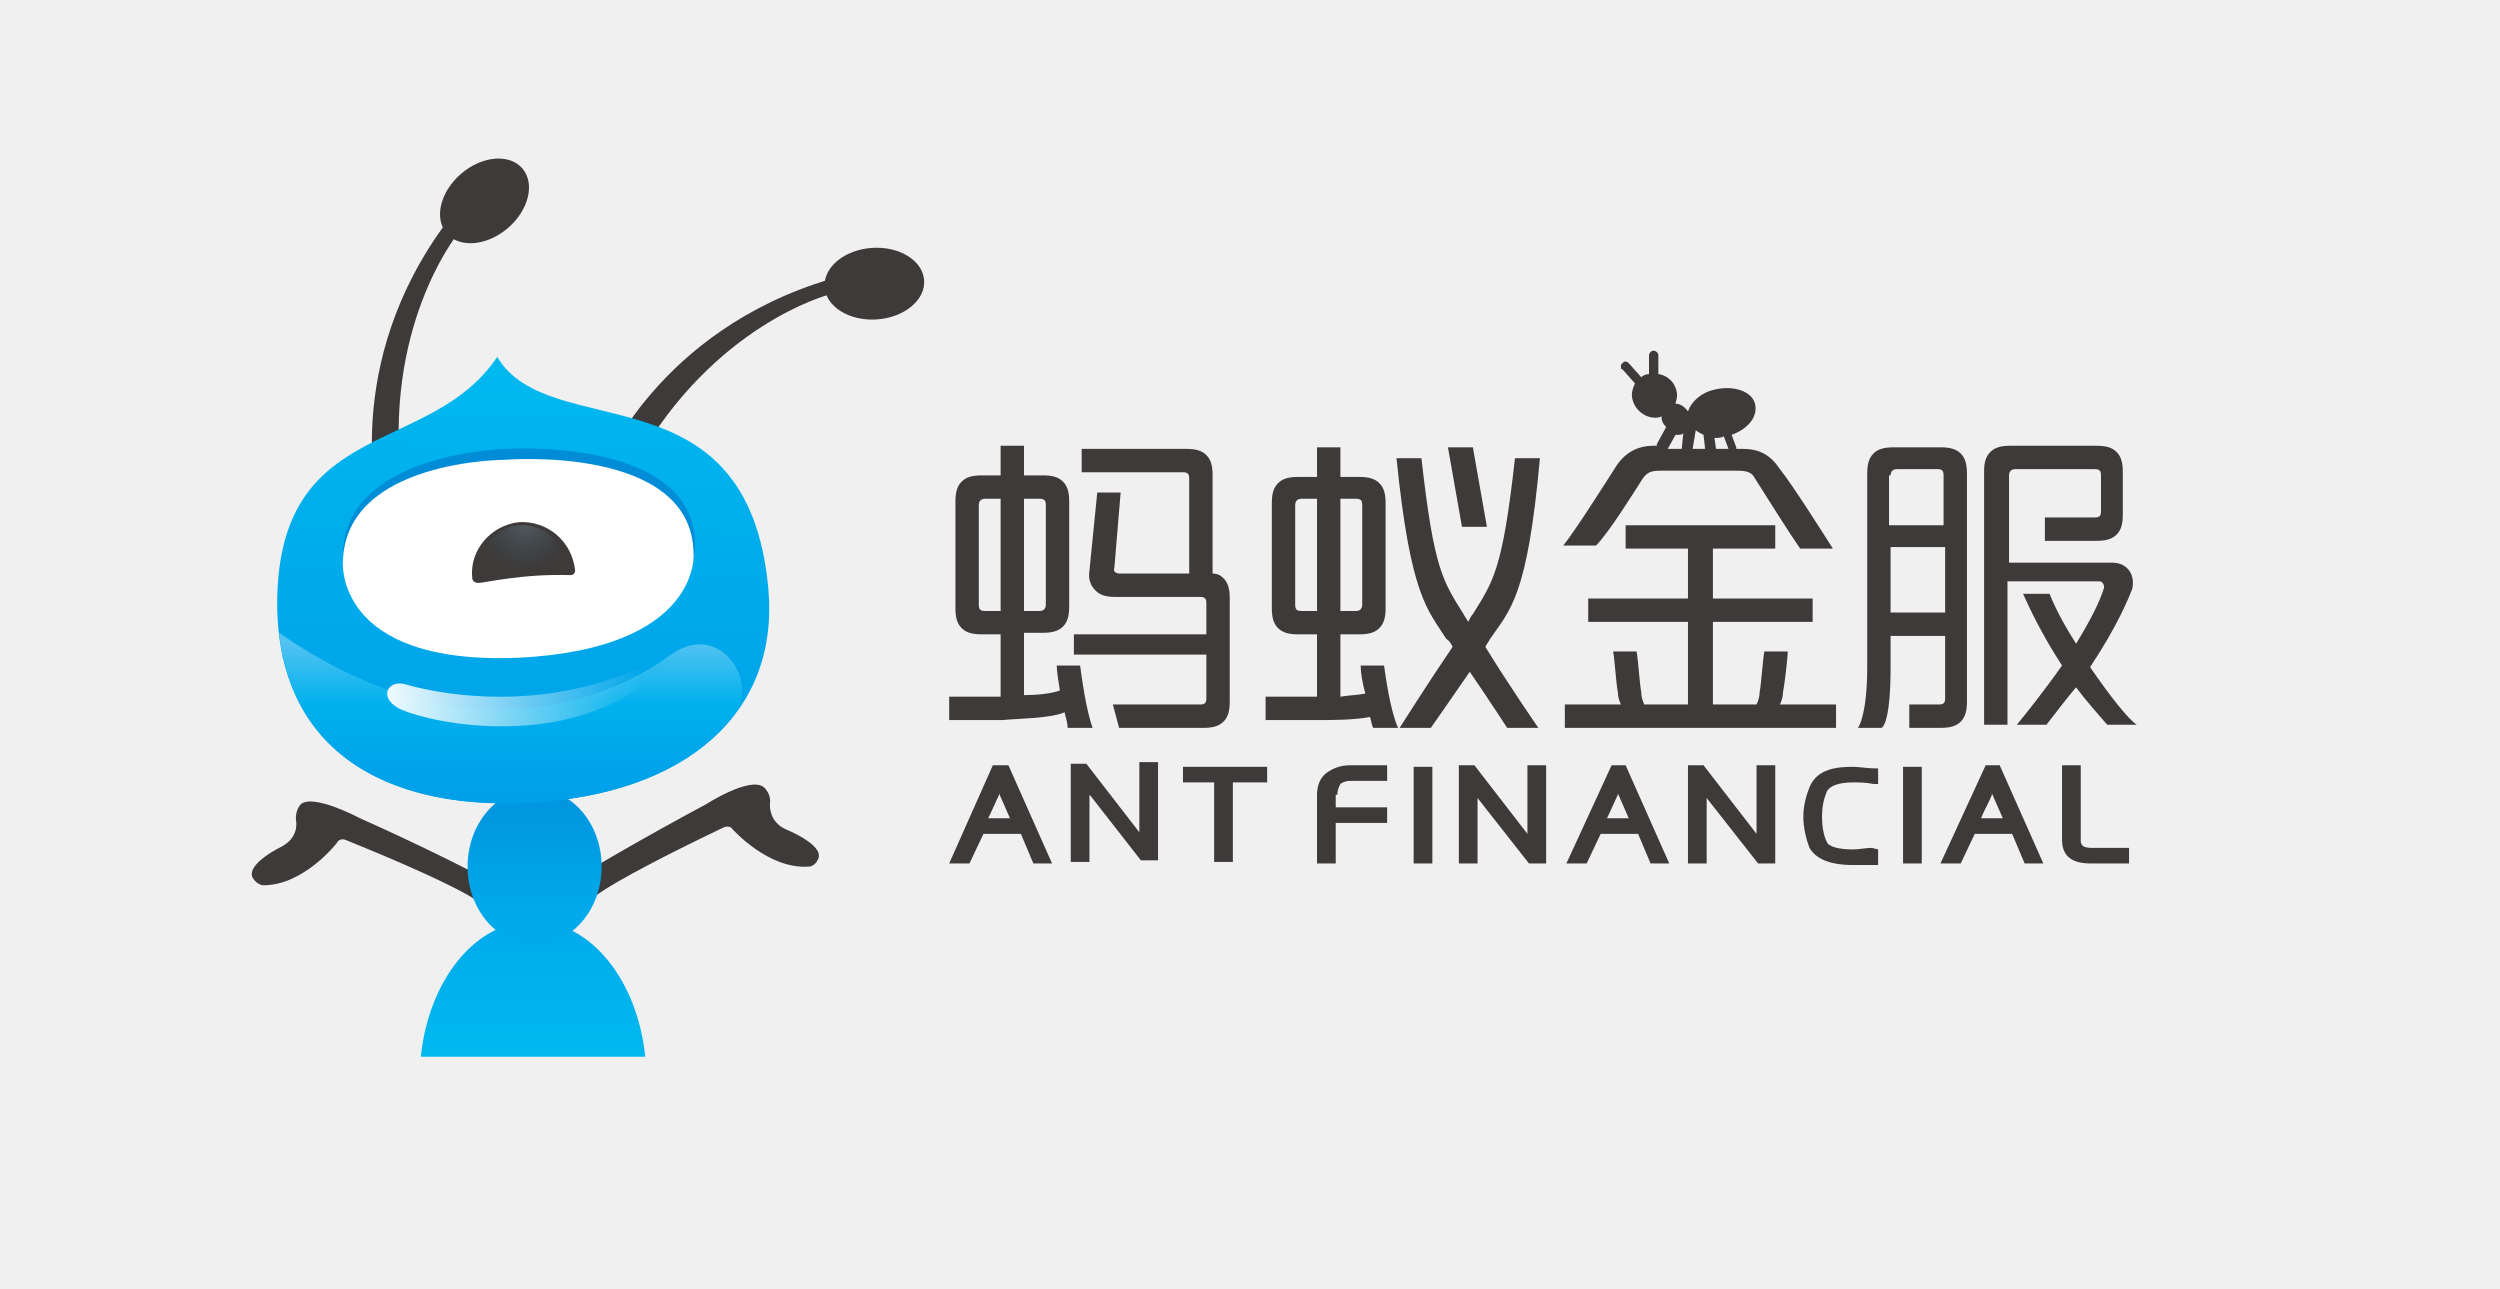
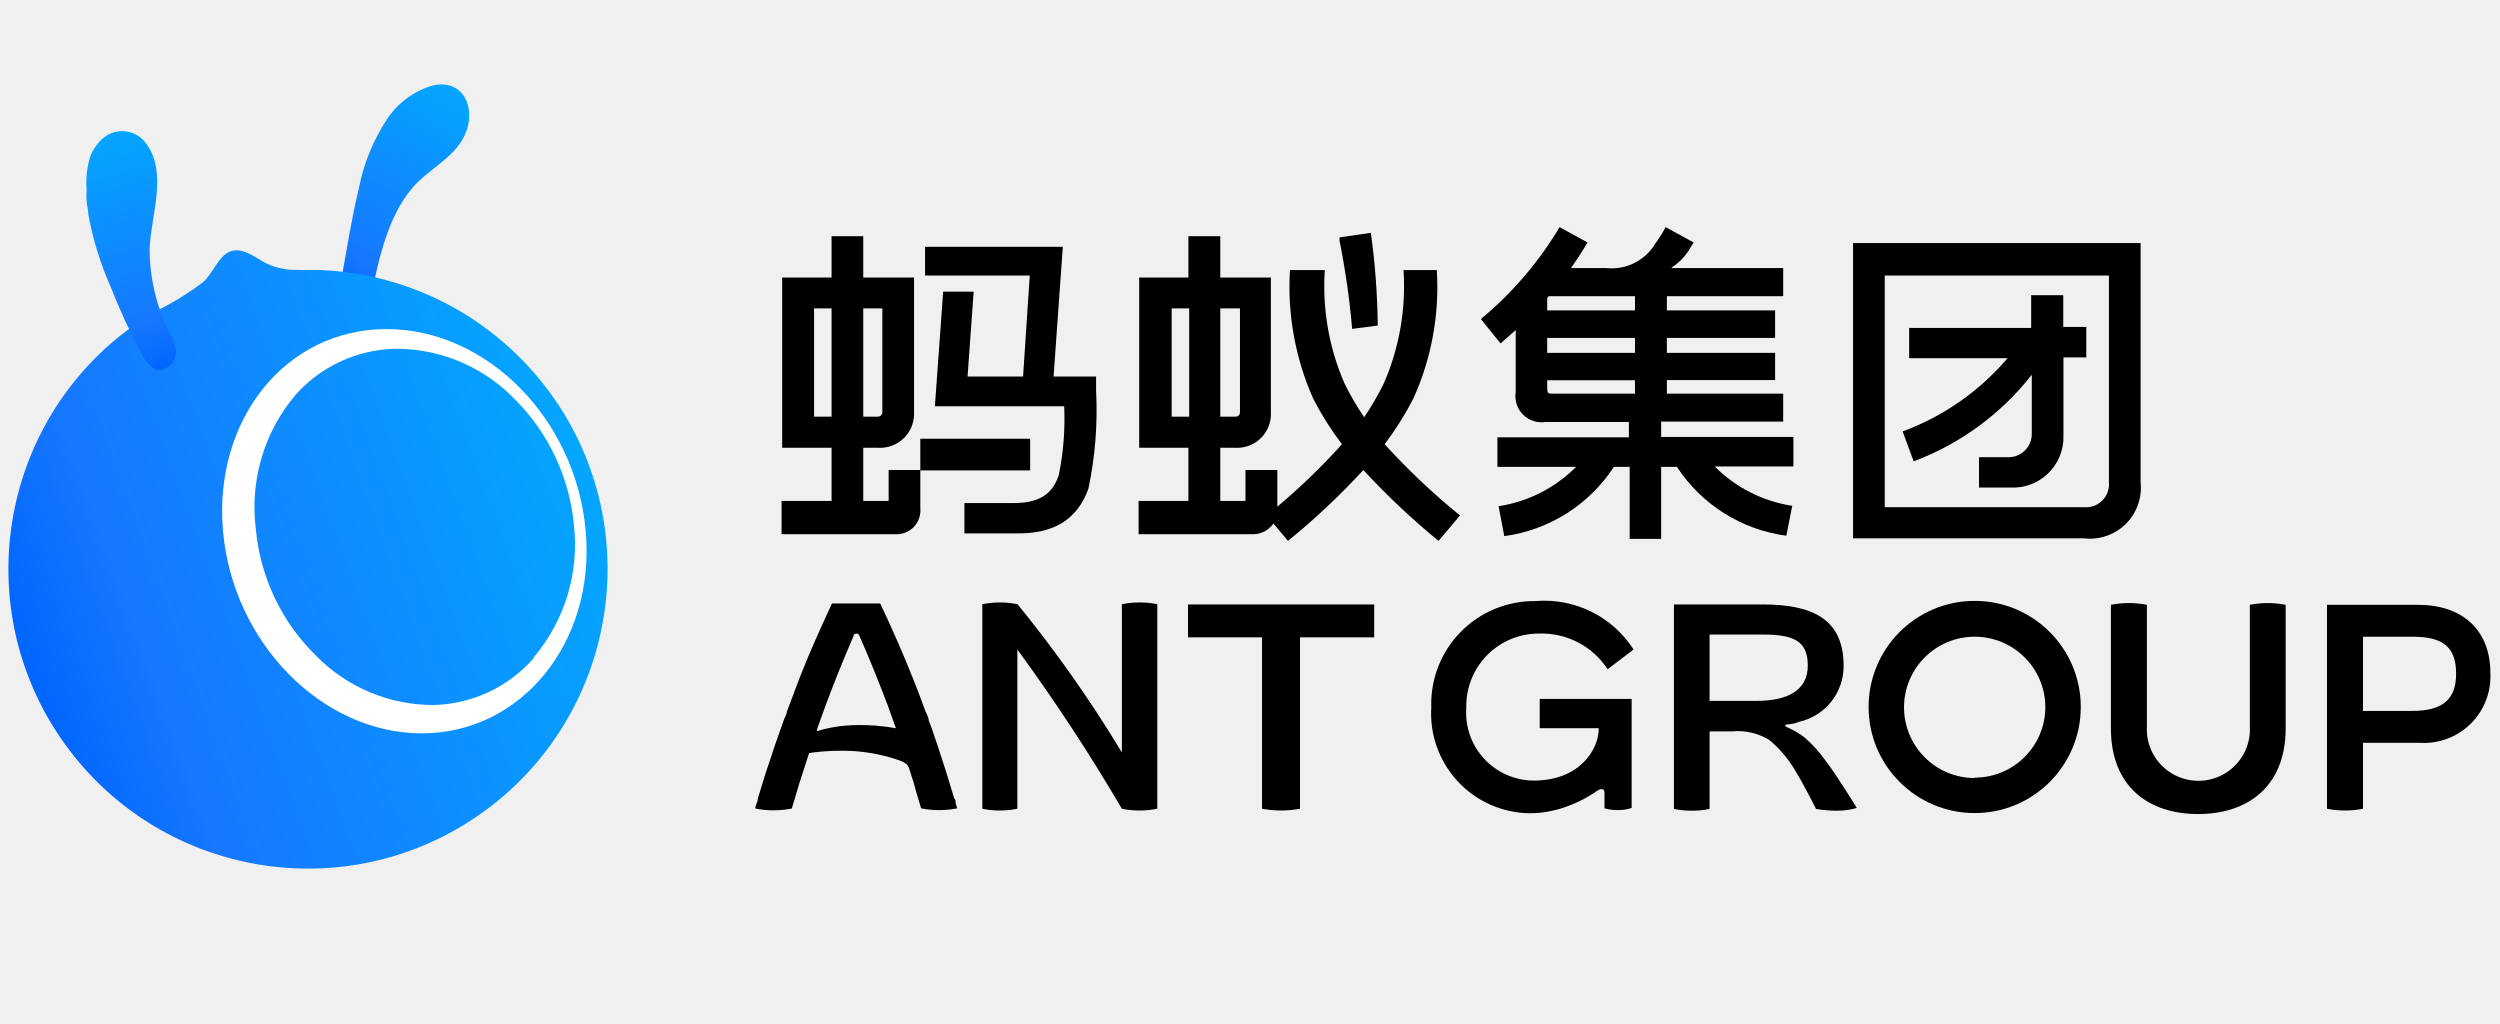
- <svg xmlns="http://www.w3.org/2000/svg" version="1.1" id="图层_1" x="0px" y="0px" viewBox="0 0 160.4 82.7" style="enable-background:new 0 0 160.4 82.7;" xml:space="preserve">
-   <style type="text/css">
- 	.st0{fill:#3E3A39;}
- 	.st1{fill:url(#SVGID_1_);}
- 	.st2{fill:url(#SVGID_2_);}
- 	.st3{fill:url(#SVGID_3_);}
- 	.st4{fill:url(#SVGID_4_);}
- 	.st5{fill:#008CD6;}
- 	.st6{fill:#FFFFFF;}
- 	.st7{fill:url(#SVGID_5_);}
- 	.st8{opacity:0.2;}
- 	.st9{fill:url(#SVGID_6_);}
- </style>
-   <g>
-     <g>
-       <path class="st0" d="M77.4,44.8c0,0.3-0.1,0.4-0.4,0.4h-5.6l0.4,1.5h5.4c0.6,0,1-0.1,1.3-0.4c0.3-0.3,0.4-0.7,0.4-1.3v-6.6    c0-0.6-0.1-1-0.4-1.3c-0.2-0.2-0.4-0.3-0.7-0.3v-6.3c0-0.6-0.1-1-0.4-1.3c-0.3-0.3-0.7-0.4-1.3-0.4h-6.7v1.5h6.5    c0.3,0,0.4,0.1,0.4,0.4v6.1h-4.4c-0.3,0-0.5-0.1-0.4-0.4l0.4-4.8h-1.5l-0.5,5c-0.1,0.6,0.1,1,0.4,1.3c0.3,0.3,0.7,0.4,1.3,0.4H77    c0.3,0,0.4,0.1,0.4,0.4v2h-8.5V42h8.5V44.8z M68.3,45.7c0.1,0.4,0.2,0.7,0.2,1h1.6c-0.4-1.1-0.7-3.2-0.8-4h-1.5    c0,0.3,0.1,1,0.2,1.6c-0.5,0.2-1.5,0.3-2.3,0.3v-4h1.2c0.6,0,1-0.1,1.3-0.4c0.3-0.3,0.4-0.7,0.4-1.3v-6.7c0-0.6-0.1-1-0.4-1.3    c-0.3-0.3-0.7-0.4-1.3-0.4h-1.2v-1.9h-1.5v1.9H63c-0.6,0-1,0.1-1.3,0.4c-0.3,0.3-0.4,0.7-0.4,1.3V39c0,0.6,0.1,1,0.4,1.3    c0.3,0.3,0.7,0.4,1.3,0.4h1.2v4h-3.3v1.5h3.4C65.3,46.1,67.4,46.1,68.3,45.7z M65.7,32h1c0.3,0,0.4,0.1,0.4,0.4v6.4    c0,0.2-0.1,0.4-0.4,0.4h-1V32z M64.2,39.2h-1c-0.3,0-0.4-0.1-0.4-0.4v-6.4c0-0.2,0.1-0.4,0.4-0.4h1V39.2z M105.4,30.7    c0.3-0.4,0.5-0.5,1.2-0.5h4.8c0.7,0,1,0.1,1.2,0.5c0.7,1.1,2.2,3.5,2.9,4.5h2.1c-0.7-1.1-2.6-4.1-3.4-5.1    c-0.6-0.9-1.3-1.3-2.4-1.3h-0.4c0,0,0-0.1,0-0.1l-0.3-0.8c1.1-0.4,1.7-1.2,1.5-2c-0.2-0.8-1.4-1.2-2.6-0.9    c-0.9,0.2-1.5,0.8-1.7,1.4c-0.2-0.3-0.5-0.5-0.8-0.5c0-0.1,0.1-0.3,0.1-0.5c0-0.7-0.5-1.3-1.2-1.4l0-1.2c0-0.2-0.2-0.3-0.3-0.3h0    c-0.2,0-0.3,0.2-0.3,0.3l0,1.2c-0.2,0-0.4,0.1-0.5,0.2l-0.8-0.9c-0.1-0.1-0.2-0.1-0.2-0.1c-0.1,0-0.1,0-0.2,0.1l0,0    c-0.1,0.1-0.1,0.1-0.1,0.2c0,0.1,0,0.2,0.1,0.2l0.8,0.9c-0.1,0.2-0.2,0.5-0.2,0.7c0,0.8,0.7,1.5,1.5,1.5c0.1,0,0.3,0,0.4-0.1    c0,0.3,0.1,0.5,0.3,0.7l-0.6,1.1c0,0,0,0.1,0,0.1h-0.2c-1,0-1.8,0.4-2.4,1.3c-0.7,1.1-2.6,4.1-3.4,5.1h2.1    C103.2,34.2,104.7,31.8,105.4,30.7z M110.6,28l0.3,0.8h-0.8l-0.1-0.7C110.2,28.1,110.4,28.1,110.6,28z M108.8,27.6    c0.1,0.1,0.3,0.2,0.5,0.3l0.1,0.9h-0.8L108.8,27.6z M107.5,27.9C107.6,27.9,107.6,27.9,107.5,27.9c0.3,0,0.4,0,0.5-0.1l-0.1,1    h-0.9L107.5,27.9z M93.2,41.5c-1.5,2.2-3.4,5.2-3.4,5.2h2c0,0,1.2-1.7,2.5-3.6c1.3,1.9,2.4,3.6,2.4,3.6h2c0,0-2-2.9-3.4-5.2    c0.1-0.2,0.2-0.3,0.3-0.5c1.3-1.9,2.4-2.7,3.2-11.6h-1.6c-0.8,7.2-1.4,7.9-2.7,10c-0.1,0.1-0.2,0.3-0.3,0.5    c-0.1-0.2-0.2-0.3-0.3-0.5c-1.3-2.1-1.9-2.8-2.7-10h-1.6c0.9,8.9,2,9.7,3.2,11.6C93,41.1,93.1,41.3,93.2,41.5z M121.3,42.8v-2h3.5    v4c0,0.3-0.1,0.4-0.4,0.4h-1.9v1.5h2c0.6,0,1-0.1,1.3-0.4c0.3-0.3,0.4-0.7,0.4-1.3V30.4c0-0.6-0.1-1-0.4-1.3    c-0.3-0.3-0.7-0.4-1.3-0.4h-3c-0.6,0-1,0.1-1.3,0.4c-0.3,0.3-0.4,0.7-0.4,1.3v12.4c0,2.9-0.5,3.8-0.6,3.9h1.5    C120.8,46.7,121.3,46.3,121.3,42.8z M121.3,30.5c0-0.2,0.1-0.4,0.4-0.4h2.6c0.3,0,0.4,0.1,0.4,0.4v3.2h-3.5V30.5z M121.3,35.1h3.5    v4.2h-3.5V35.1z M117.8,45.2h-3.6c0.1-0.2,0.2-0.5,0.2-0.8c0.1-0.5,0.3-2.2,0.3-2.6h-1.5c-0.1,0.5-0.2,2.1-0.3,2.6    c0,0.3-0.1,0.6-0.2,0.8h-2.8v-5.3h6.4v-1.5h-6.4v-3.2h4v-1.5h-9.6v1.5h4v3.2h-6.4v1.5h6.4v5.3h-2.8c-0.1-0.2-0.2-0.5-0.2-0.8    c-0.1-0.5-0.2-2.2-0.3-2.6h-1.5c0.1,0.5,0.2,2.2,0.3,2.6c0,0.3,0.1,0.6,0.2,0.8h-3.6v1.5h17.4V45.2z M95.4,33.8l-0.9-5.1h-1.6    l0.9,5.1H95.4z M120.1,54.4c-0.4,0-0.8,0.1-1.2,0.1c-1,0-1.6-0.2-1.7-0.5c-0.2-0.4-0.3-1-0.3-1.6c0-0.6,0.1-1.1,0.3-1.6    c0.2-0.4,0.8-0.6,1.7-0.6c0.4,0,0.8,0,1.3,0.1l0.3,0l0-1l-0.2,0c-0.5,0-1-0.1-1.4-0.1c-1,0-2.3,0.1-2.8,1.3    c-0.2,0.5-0.4,1.2-0.4,1.9c0,0.7,0.2,1.5,0.4,2c0.4,0.7,1.3,1.1,2.8,1.1c0.4,0,0.8,0,1.2,0l0.4,0l0-1L120.1,54.4z M103.4,49.1    l-2.9,6.3h1.3l0.9-1.9h2.4l0.8,1.9h1.2l-2.8-6.3H103.4z M103.1,52.5L103.1,52.5c0.3-0.6,0.5-1.1,0.7-1.5l0-0.1l0.7,1.6H103.1z     M112.7,49.3c0,0.8,0,1.6,0,2.4l0,0.4c0,0.4,0,0.9,0,1.3v0.1l-3.4-4.4h-1v6.3h1.2v-0.2c0-0.8,0-1.6,0-2.3c0-0.5,0-1,0-1.6v-0.1    l3.3,4.2h1.1v-6.3h-1.2V49.3z M122.1,55.4h1.2v-6.2h-1.2V55.4z M134.1,42.8c1.8-2.7,2.5-4.5,2.7-5c0.2-0.8-0.2-1.7-1.3-1.7h-6.6    v-5.6c0-0.2,0.1-0.4,0.4-0.4h5.1c0.3,0,0.4,0.1,0.4,0.4v2.3c0,0.3-0.1,0.4-0.4,0.4h-3.2v1.5h3.3c0.6,0,1-0.1,1.3-0.4    c0.3-0.3,0.4-0.7,0.4-1.3v-2.7c0-0.6-0.1-1-0.4-1.3c-0.3-0.3-0.7-0.4-1.3-0.4h-5.5c-0.6,0-1,0.1-1.3,0.4c-0.3,0.3-0.4,0.7-0.4,1.2    c0,0,0,0,0,0v16.3h1.5v-9.2h5.9c0.2,0,0.3,0.2,0.3,0.4c-0.3,1-1,2.3-1.8,3.6c-0.7-1.1-1.3-2.2-1.7-3.2h-1.7    c0.4,0.9,1.2,2.6,2.5,4.6c-1.2,1.7-2.4,3.2-2.9,3.8h1.9c0.7-0.9,1.3-1.7,1.9-2.4c0.6,0.8,1.3,1.6,2,2.4h1.9    C136.6,46.2,135.4,44.7,134.1,42.8z M63.7,49.1l-2.8,6.3h1.3l0.9-1.9h2.4l0.8,1.9h1.2l-2.8-6.3H63.7z M63.4,52.5L63.4,52.5    c0.3-0.6,0.5-1.1,0.7-1.5l0-0.1l0.7,1.6H63.4z M127.4,49.1l-2.9,6.3h1.3l0.9-1.9h2.4l0.8,1.9h1.2l-2.8-6.3H127.4z M127.1,52.5    L127.1,52.5c0.2-0.5,0.5-1,0.7-1.5l0-0.1l0.7,1.6H127.1z M133.5,53.9v-4.8h-1.2v4.8c0,1.5,1.4,1.5,1.9,1.5h2.4v-1h-2.4    C133.6,54.4,133.5,54.2,133.5,53.9z M98,49.3c0,0.3,0,0.7,0,1l0,3.2l-3.4-4.4h-1v6.3h1.2v-0.2c0-0.7,0-1.4,0-2l0-0.7    c0-0.4,0-0.8,0-1.2v-0.1l3.3,4.2h1.1v-6.3H98V49.3z M75.8,50.2h2.1v5.1h1.2v-5.1h2.2v-1h-5.4V50.2z M73.1,49.3c0,0.7,0,1.5,0,2.4    c0,0.5,0,1.1,0,1.6v0.1l-3.4-4.4h-1v6.3h1.2l0-3.5c0-0.2,0-0.4,0-0.7v-0.1l0.1,0.1l3.2,4.1h1.1v-6.3h-1.2V49.3z M85.8,51    c0-0.3,0.1-0.5,0.2-0.7c0.1-0.1,0.4-0.2,0.6-0.2H89v-1h-2.4c-0.6,0-1.1,0.2-1.5,0.5c-0.4,0.3-0.6,0.8-0.6,1.4v4.4h1.2v-2.6h3.3v-1    h-3.3V51z M90.7,55.4h1.2v-6.2h-1.2V55.4z M88.8,42.7h-1.5c0,0.4,0.1,1.1,0.3,1.8c-0.5,0.1-1,0.1-1.6,0.2v-4h1.2    c0.6,0,1-0.1,1.3-0.4c0.3-0.3,0.4-0.7,0.4-1.3v-6.7c0-0.6-0.1-1-0.4-1.3c-0.3-0.3-0.7-0.4-1.3-0.4H86v-1.9h-1.5v1.9h-1.2    c-0.6,0-1,0.1-1.3,0.4c-0.3,0.3-0.4,0.7-0.4,1.3V39c0,0.6,0.1,1,0.4,1.3c0.3,0.3,0.7,0.4,1.3,0.4h1.2v4h-3.3v1.5h3.4    c0.8,0,2.3,0,3.3-0.2c0.1,0.3,0.1,0.5,0.2,0.7h1.6C89.2,45.6,88.9,43.4,88.8,42.7z M86,32h1c0.3,0,0.4,0.1,0.4,0.4v6.4    c0,0.2-0.1,0.4-0.4,0.4h-1V32z M84.5,39.2h-1c-0.3,0-0.4-0.1-0.4-0.4v-6.4c0-0.2,0.1-0.4,0.4-0.4h1V39.2z" />
-     </g>
-     <g>
-       <g>
-         <path class="st0" d="M38.2,57.5c0,0,0.9-0.9,8.2-4.4c0,0,0.4-0.2,0.6,0.1c0,0,2.3,2.6,4.9,2.4c0,0,0.4,0,0.6-0.5     c0.4-0.9-2.1-1.9-2.1-1.9c-1.1-0.5-1-1.6-1-1.6c0.1-0.7-0.4-1.1-0.4-1.1c-0.9-0.7-3.7,1.1-3.7,1.1c-4.3,2.3-7.8,4.4-7.8,4.4     s-1,0.5-0.6,1.2C36.9,57.3,37.3,58,38.2,57.5z" />
-         <path class="st0" d="M30.6,57.8c0,0-1-0.9-8.4-3.9c0,0-0.4-0.2-0.6,0.2c0,0-2.1,2.7-4.7,2.7c0,0-0.4,0-0.7-0.5     c-0.4-0.9,1.9-2,1.9-2c1.1-0.6,0.9-1.6,0.9-1.6c-0.1-0.7,0.3-1.1,0.3-1.1c0.8-0.7,3.8,0.9,3.8,0.9c4.5,2,8.1,3.9,8.1,3.9     s1,0.4,0.7,1.2C31.9,57.5,31.6,58.2,30.6,57.8z" />
-         <linearGradient id="SVGID_1_" gradientUnits="userSpaceOnUse" x1="34.179" y1="55.998" x2="34.179" y2="67.637">
-           <stop offset="0" style="stop-color:#0097E0" />
-           <stop offset="0.252" style="stop-color:#00AAEB" />
-           <stop offset="1" style="stop-color:#00B9EF" />
-         </linearGradient>
-         <path class="st1" d="M27,67.8c0.5-4.9,3.5-8.7,7.2-8.7c3.7,0,6.7,3.8,7.2,8.7L27,67.8z" />
-         <linearGradient id="SVGID_2_" gradientUnits="userSpaceOnUse" x1="34.271" y1="51.953" x2="34.271" y2="78.638">
-           <stop offset="0" style="stop-color:#0097E0" />
-           <stop offset="0.252" style="stop-color:#00AAEB" />
-           <stop offset="1" style="stop-color:#00B9EF" />
-         </linearGradient>
-         <ellipse class="st2" cx="34.3" cy="55.6" rx="4.3" ry="5" />
-         <path class="st0" d="M24.3,32.6c0,0-2.5-9.2,4.4-18.4l0.6,0.9c0,0-4.8,6-3.5,16.1L24.3,32.6z" />
-         <ellipse transform="matrix(0.7602 -0.6496 0.6496 0.7602 -0.9357 23.2852)" class="st0" cx="31.1" cy="12.9" rx="3.2" ry="2.3" />
-         <path class="st0" d="M38.7,30c0,0,3.5-8.8,14.6-12.1l-0.1,1c0,0-7.4,1.9-12.4,10.8L38.7,30z" />
-         <ellipse transform="matrix(0.9978 -6.616332e-02 6.616332e-02 0.9978 -1.0808 3.7516)" class="st0" cx="56.1" cy="18.2" rx="3.2" ry="2.3" />
-         <linearGradient id="SVGID_3_" gradientUnits="userSpaceOnUse" x1="33.685" y1="82.711" x2="33.685" y2="55.893" gradientTransform="matrix(0.9998 1.870000e-02 -1.870000e-02 0.9998 1.2398 -32.7837)">
-           <stop offset="0" style="stop-color:#00A0E9" />
-           <stop offset="0.683" style="stop-color:#00AFEC" />
-           <stop offset="1" style="stop-color:#00B9EF" />
-         </linearGradient>
-         <path class="st3" d="M17.8,37.9c0.5-11.1,9.9-8.7,14.1-15c3.4,5.7,16.1,0.5,17.4,14.9C50,45.6,44.2,51,33.9,51.5     C24.9,52,17.4,48.2,17.8,37.9z" />
-         <linearGradient id="SVGID_4_" gradientUnits="userSpaceOnUse" x1="32.756" y1="51.107" x2="32.756" y2="41.124">
-           <stop offset="0" style="stop-color:#00A0E9" />
-           <stop offset="0.203" style="stop-color:#00A4EA" />
-           <stop offset="0.594" style="stop-color:#00B1ED" />
-           <stop offset="1" style="stop-color:#54C3F1" />
-         </linearGradient>
-         <path class="st4" d="M43.2,41.9c-0.5,0.3-10.7,8.8-25.3-1.3c0.1,0.5,0.1,0.9,0.2,1.4c0,0.1,0,0.2,0.1,0.3c1.6,7,8.1,9.6,15.7,9.2     c6.3-0.3,10.9-2.5,13.4-5.9C48.5,43.4,46.1,40,43.2,41.9z" />
-         <g>
-           <path class="st5" d="M33.3,41.7C21.6,42.5,22,35.5,22,35.5c0.2-6.5,10.5-6.7,10.5-6.7s12-0.8,12.1,6.1      C44.6,35,45,41.1,33.3,41.7z" />
-           <path class="st6" d="M33.3,42.2C21.4,42.7,22,36,22,36c0.2-6.5,10.4-6.5,10.4-6.5s12-1,12.1,6C44.5,35.4,45.1,41.6,33.3,42.2z" />
-         </g>
-         <linearGradient id="SVGID_5_" gradientUnits="userSpaceOnUse" x1="24.857" y1="76.767" x2="41.48" y2="76.767" gradientTransform="matrix(0.9998 1.870000e-02 -1.870000e-02 0.9998 1.2398 -32.7837)">
-           <stop offset="0" style="stop-color:#FFFFFF;stop-opacity:0.95" />
-           <stop offset="1" style="stop-color:#FFFFFF;stop-opacity:0" />
-         </linearGradient>
-         <path class="st7" d="M41.1,44.1c-6.1,4.2-14.5,2-15.6,1.3c-1.2-0.7-0.6-1.8,0.5-1.5c0,0,7.5,2.4,15.1-1.1" />
-         <g>
-           <path class="st0" d="M33.3,33.5c-1.8,0.2-3.2,1.8-3,3.6c0,0,0,0.3,0.4,0.3c0.4,0,2.8-0.6,5.9-0.5c0.3,0,0.3-0.3,0.3-0.3      C36.7,34.7,35.1,33.4,33.3,33.5z" />
-         </g>
-         <g class="st8">
-           <radialGradient id="SVGID_6_" cx="33.695" cy="65.605" r="3.222" gradientTransform="matrix(0.9998 1.870000e-02 -1.870000e-02 0.9998 1.2398 -32.7837)" gradientUnits="userSpaceOnUse">
-             <stop offset="0" style="stop-color:#BAE3F9" />
-             <stop offset="1" style="stop-color:#1B95D4;stop-opacity:0" />
-           </radialGradient>
-           <path class="st9" d="M33.3,33.7c-1.5,0.1-2.5,1.4-2.4,2.8c0,0,0,0.2,0.4,0.2c0.3,0,2.2-0.5,4.7-0.4c0.3,0,0.2-0.3,0.2-0.3      C36,34.7,34.8,33.6,33.3,33.7z" />
-         </g>
-       </g>
-     </g>
+ <svg xmlns="http://www.w3.org/2000/svg" xmlns:xlink="http://www.w3.org/1999/xlink" viewBox="0 0 127.02 52">
+   <defs>
+     <style>.cls-1{fill:url(#未命名的渐变_56);}.cls-2{fill:url(#未命名的渐变_56-2);}.cls-3{fill:url(#未命名的渐变_56-3);}.cls-4{fill:#fff;}</style>
+     <linearGradient id="未命名的渐变_56" x1="16.95" y1="15.21" x2="22.78" y2="4.26" gradientUnits="userSpaceOnUse">
+       <stop offset="0" stop-color="#06f" />
+       <stop offset="0.2" stop-color="#1677ff" />
+       <stop offset="1" stop-color="#04a6ff" />
+     </linearGradient>
+     <linearGradient id="未命名的渐变_56-2" x1="1.1" y1="33.52" x2="29.73" y2="23.1" xlink:href="#未命名的渐变_56" />
+     <linearGradient id="未命名的渐变_56-3" x1="8.59" y1="18.66" x2="5.41" y2="6.78" xlink:href="#未命名的渐变_56" />
+   </defs>
+   <g id="内容">
+     <path class="cls-1" d="M17.94,15.7a.81.81,0,0,1-.6-.57,1.75,1.75,0,0,1,0-.91c.28-1.57.53-3.14.9-4.69A9.73,9.73,0,0,1,19.7,6,4.17,4.17,0,0,1,22,4.34C23.54,4,24.2,5.48,23.65,6.78c-.46,1.1-1.58,1.66-2.4,2.45-1.49,1.45-2,3.89-2.4,5.84A.77.77,0,0,1,17.94,15.7Z" />
+     <path class="cls-2" d="M15,13.71a3.34,3.34,0,0,1-1.59-.39c-.47-.27-1.1-.76-1.7-.55s-.89,1.13-1.4,1.57A14.63,14.63,0,0,1,8,15.77a16.63,16.63,0,0,0-2,1.37,15.22,15.22,0,1,0,22.93,4.34A15.43,15.43,0,0,0,23.69,16a15.26,15.26,0,0,0-7.39-2.28C15.88,13.71,15.46,13.73,15,13.71Z" />
+     <path class="cls-3" d="M4.57,8A2.31,2.31,0,0,1,5.26,7a1.49,1.49,0,0,1,2.09.2c1.24,1.49.3,3.77.25,5.48a9.69,9.69,0,0,0,1,4.21,2.82,2.82,0,0,1,.33.78,1,1,0,0,1-.51,1.05c-.62.31-1-.35-1.27-.81A34.12,34.12,0,0,1,5.6,14.52a16.22,16.22,0,0,1-1.11-3.61c0-.22-.07-.45-.09-.68s0-.41,0-.61A4.47,4.47,0,0,1,4.57,8Z" />
+     <path class="cls-4" d="M29.76,27c-.49-5.68-5-10.28-10.12-10.28s-8.8,4.6-8.31,10.25,5,10.27,10.07,10.29S30.26,32.65,29.76,27Zm-2.65,6.45a7,7,0,0,1-5.05,2.37,8.35,8.35,0,0,1-6-2.5A10.33,10.33,0,0,1,13,26.9a8.84,8.84,0,0,1,2-6.82,7,7,0,0,1,5.05-2.36h.23a8.39,8.39,0,0,1,5.93,2.62,10.37,10.37,0,0,1,2.95,6.33A8.87,8.87,0,0,1,27.11,33.41Z" />
+     <path d="M85.2,23.72a7.9,7.9,0,0,0,5.56,3.5l.3-1.52a7.07,7.07,0,0,1-3.94-2h4v-1.5H84.4v-.78h6.2V20H84.69v-.69h5.5V17.93h-5.5v-.76h5.5v-1.4h-5.5v-.72H90.6V13.62H84.9a3,3,0,0,0,.86-.83l.29-.47-1.42-.78a7.8,7.8,0,0,1-.53.84,2.58,2.58,0,0,1-2.49,1.24H79.82c.53-.75.81-1.26.84-1.3l-1.42-.78a18.16,18.16,0,0,1-4,4.67l1,1.24.77-.68v3.15a1.33,1.33,0,0,0,1.52,1.52h4.23v.78H76.08v1.5h4a7.07,7.07,0,0,1-3.94,2l.29,1.52A7.92,7.92,0,0,0,82,23.72h.8v3.66H84.4V23.72Zm-2.13-5.79H78.61v-.76h4.46Zm0-2.88v.72H78.61v-.63l.08-.09ZM78.61,19.7v-.38h4.46V20H78.92C78.66,20,78.61,20,78.61,19.7Z" />
+     <path d="M55.3,24.83a19.34,19.34,0,0,0,.39-5v-.7H53.53L54,12.54h-7V14h5.32l-.34,5.13H49.16l.31-4.31H47.92l-.42,5.82h6.57a14.25,14.25,0,0,1-.28,3.52c-.24.66-.67,1.4-2.28,1.4H49v1.54h2.6C53.54,27.14,54.73,26.4,55.3,24.83Z" />
+     <path d="M46.76,25.82V23.9h5.58V22.29H46.76v1.59H45.15v1.57H43.86v-2.7h.74a1.73,1.73,0,0,0,1.84-1.84V14.1H43.86V12H42.25V14.1H39.74v8.65h2.51v2.7H39.71v1.69h5.74A1.21,1.21,0,0,0,46.76,25.82ZM44.83,15.67v5.27a.23.23,0,0,1-.23.23h-.74v-5.5Zm-3.47,5.5v-5.5h.89v5.5Z" />
+     <path d="M108.76,24.5V12.35H94.15v15h11.72A2.59,2.59,0,0,0,108.76,24.5Zm-1.61,0a1.17,1.17,0,0,1-1.28,1.27H95.76V14h11.39Z" />
+     <path d="M96.67,21.92l.56,1.52a13.75,13.75,0,0,0,6-4.4v3.05A1.18,1.18,0,0,1,102,23.23h-1.45v1.54h1.59a2.56,2.56,0,0,0,2.7-2.61v-4H106V16.61h-1.17V15H103.2v1.66H97v1.54h5A12.85,12.85,0,0,1,96.67,21.92Z" />
+     <path d="M74.18,26.19a34.64,34.64,0,0,1-3.83-3.62,15.89,15.89,0,0,0,1.46-2.32A13.72,13.72,0,0,0,73,13.72H71.31a12.37,12.37,0,0,1-1,5.76,14.37,14.37,0,0,1-1,1.72,14.37,14.37,0,0,1-1-1.72,12.38,12.38,0,0,1-1-5.76H65.54a14,14,0,0,0,1.18,6.53,15.89,15.89,0,0,0,1.46,2.32,32.22,32.22,0,0,1-3.28,3.17V23.88H63.28v1.57H62v-2.7h.74a1.72,1.72,0,0,0,1.83-1.84V14.1H62V12H60.38V14.1h-2.5v8.65h2.5v2.7H57.85v1.69h5.73a1.26,1.26,0,0,0,1.12-.54l.74.88a36.34,36.34,0,0,0,3.83-3.6,37.19,37.19,0,0,0,3.82,3.6ZM63,15.67v5.27a.22.22,0,0,1-.22.23H62v-5.5Zm-3.47,5.5v-5.5h.89v5.5Z" />
+     <path d="M68.7,16.71,70,16.54a36.78,36.78,0,0,0-.35-4.71l-1.59.23s0,.07,0,.18A40.09,40.09,0,0,1,68.7,16.71Z" />
+     <path d="M122.86,30.73h-4.63V41.09a4.36,4.36,0,0,0,.91.09,4.65,4.65,0,0,0,.92-.09V37.74h2.86a3.38,3.38,0,0,0,3.61-3.55C126.53,32,125.1,30.73,122.86,30.73Zm-.3,5.39h-2.5V32.35h2.5c1.56,0,2.23.51,2.23,1.89S124,36.12,122.56,36.12Z" />
+     <path d="M91.7,37.48c-.55-.44-1-.52-1-.62s.27,0,.72-.19a2.89,2.89,0,0,0,2.25-2.85c0-2.44-1.69-3.11-4.13-3.11H85.05V41.1a4.2,4.2,0,0,0,.9.09,4.36,4.36,0,0,0,.91-.09V37.16H88a3.06,3.06,0,0,1,1.9.44,6,6,0,0,1,1.37,1.65c.29.46,1,1.84,1,1.85h0a6,6,0,0,0,1.07.09,3.49,3.49,0,0,0,1-.14s-1.08-1.76-1.55-2.35A6.71,6.71,0,0,0,91.7,37.48Zm-2.46-1.87H86.86V32.24h2.7c1.56,0,2.29.31,2.29,1.58S90.8,35.61,89.24,35.61Z" />
+     <path d="M114.31,30.73h0v6.16a2.62,2.62,0,1,1-5.23,0V30.73a4.7,4.7,0,0,0-1.83,0h0V37c0,3,1.95,4.36,4.43,4.36S116.13,40,116.13,37V30.73a4.65,4.65,0,0,0-1.82,0Z" />
+     <path d="M78.21,32.19A4,4,0,0,1,81.68,34L83,33a5.39,5.39,0,0,0-5-2.46,5.23,5.23,0,0,0-5.28,5.41,5.07,5.07,0,0,0,5,5.37,5.48,5.48,0,0,0,2.06-.41A6.18,6.18,0,0,0,81,40.28c.14-.1.31-.22.42-.18s.1.14.1.25v.72h0a2.47,2.47,0,0,0,.69.09,2.14,2.14,0,0,0,.69-.11h0V35.51H78.23V37h3c0,1.11-1,2.66-3.3,2.66a3.45,3.45,0,0,1-3.43-3.71A3.68,3.68,0,0,1,78.21,32.19Z" />
+     <path d="M100.33,30.53a5.39,5.39,0,1,0,5.39,5.39A5.39,5.39,0,0,0,100.33,30.53Zm0,9a3.59,3.59,0,1,1,3.59-3.59A3.59,3.59,0,0,1,100.33,39.51Z" />
+     <path d="M60.36,32.38h3.76v8.71a5.22,5.22,0,0,0,1.93,0V32.38h3.77V30.71H60.36Z" />
+     <path d="M57,30.7v7.53a65.08,65.08,0,0,0-5.3-7.53h0a4.15,4.15,0,0,0-.89-.09,4.31,4.31,0,0,0-.9.09V41.09h0a4.15,4.15,0,0,0,.89.09,4.27,4.27,0,0,0,.89-.09h0V33A96,96,0,0,1,57,41.09h0a4.2,4.2,0,0,0,.9.09,4.31,4.31,0,0,0,.9-.09h0V30.7a4,4,0,0,0-.89-.09A4.39,4.39,0,0,0,57,30.7Z" />
+     <path d="M48.61,41l-.06-.22c0-.08,0-.15-.07-.22l-.27-.89-.14-.45-.14-.44-.29-.89-.3-.88-.16-.43c0-.15-.1-.3-.16-.44l-.32-.87c-.45-1.16-.92-2.31-1.44-3.44-.13-.29-.25-.57-.39-.85l-.15-.32H42.27l-.15.33-.39.85c-.51,1.13-1,2.28-1.42,3.44l-.33.87c0,.14-.11.29-.16.44l-.15.43c-.11.3-.21.59-.31.88l-.29.88-.15.44-.14.45-.27.88c0,.15-.09.3-.13.45l0,.08h0a4.39,4.39,0,0,0,.92.09,4.57,4.57,0,0,0,.93-.09v0l.26-.87.13-.44.14-.43.35-1.08a11.32,11.32,0,0,1,2.4-.09,8.86,8.86,0,0,1,2.26.49c.23.11.34.17.41.35l.1.32.14.43.12.44.26.87v0h0a4.33,4.33,0,0,0,.93.09,4.69,4.69,0,0,0,.91-.09h0ZM43.5,36.84a7.15,7.15,0,0,0-2,.31c0-.09.09-.32.12-.4l.31-.86c.42-1.13.87-2.26,1.35-3.37l.08-.18c0-.12.11-.15.16-.15s.1,0,.15.13l.09.2c.48,1.1.93,2.23,1.36,3.36l.3.85.1.27A10,10,0,0,0,43.5,36.84Z" />
  </g>
</svg>
